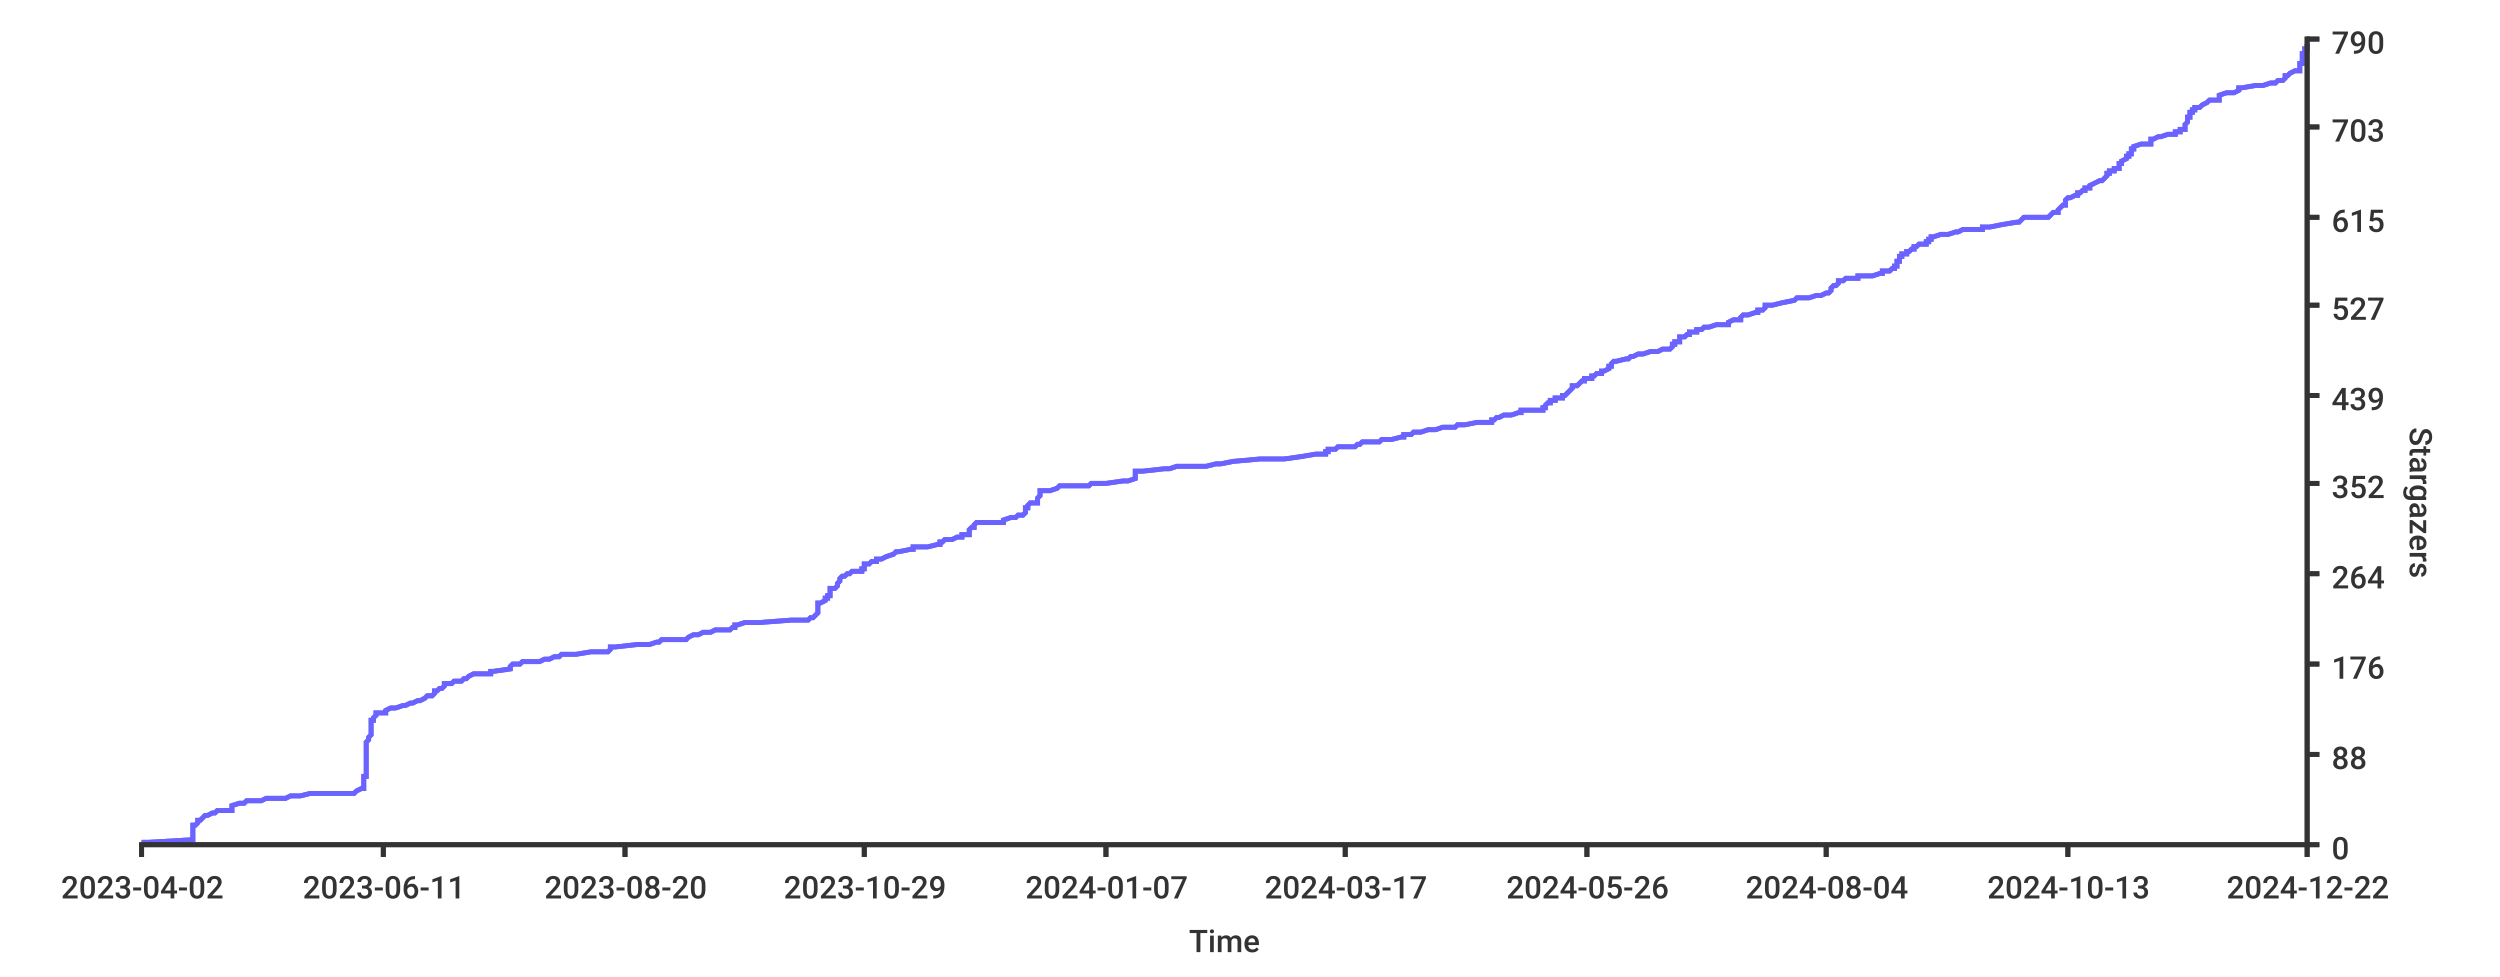
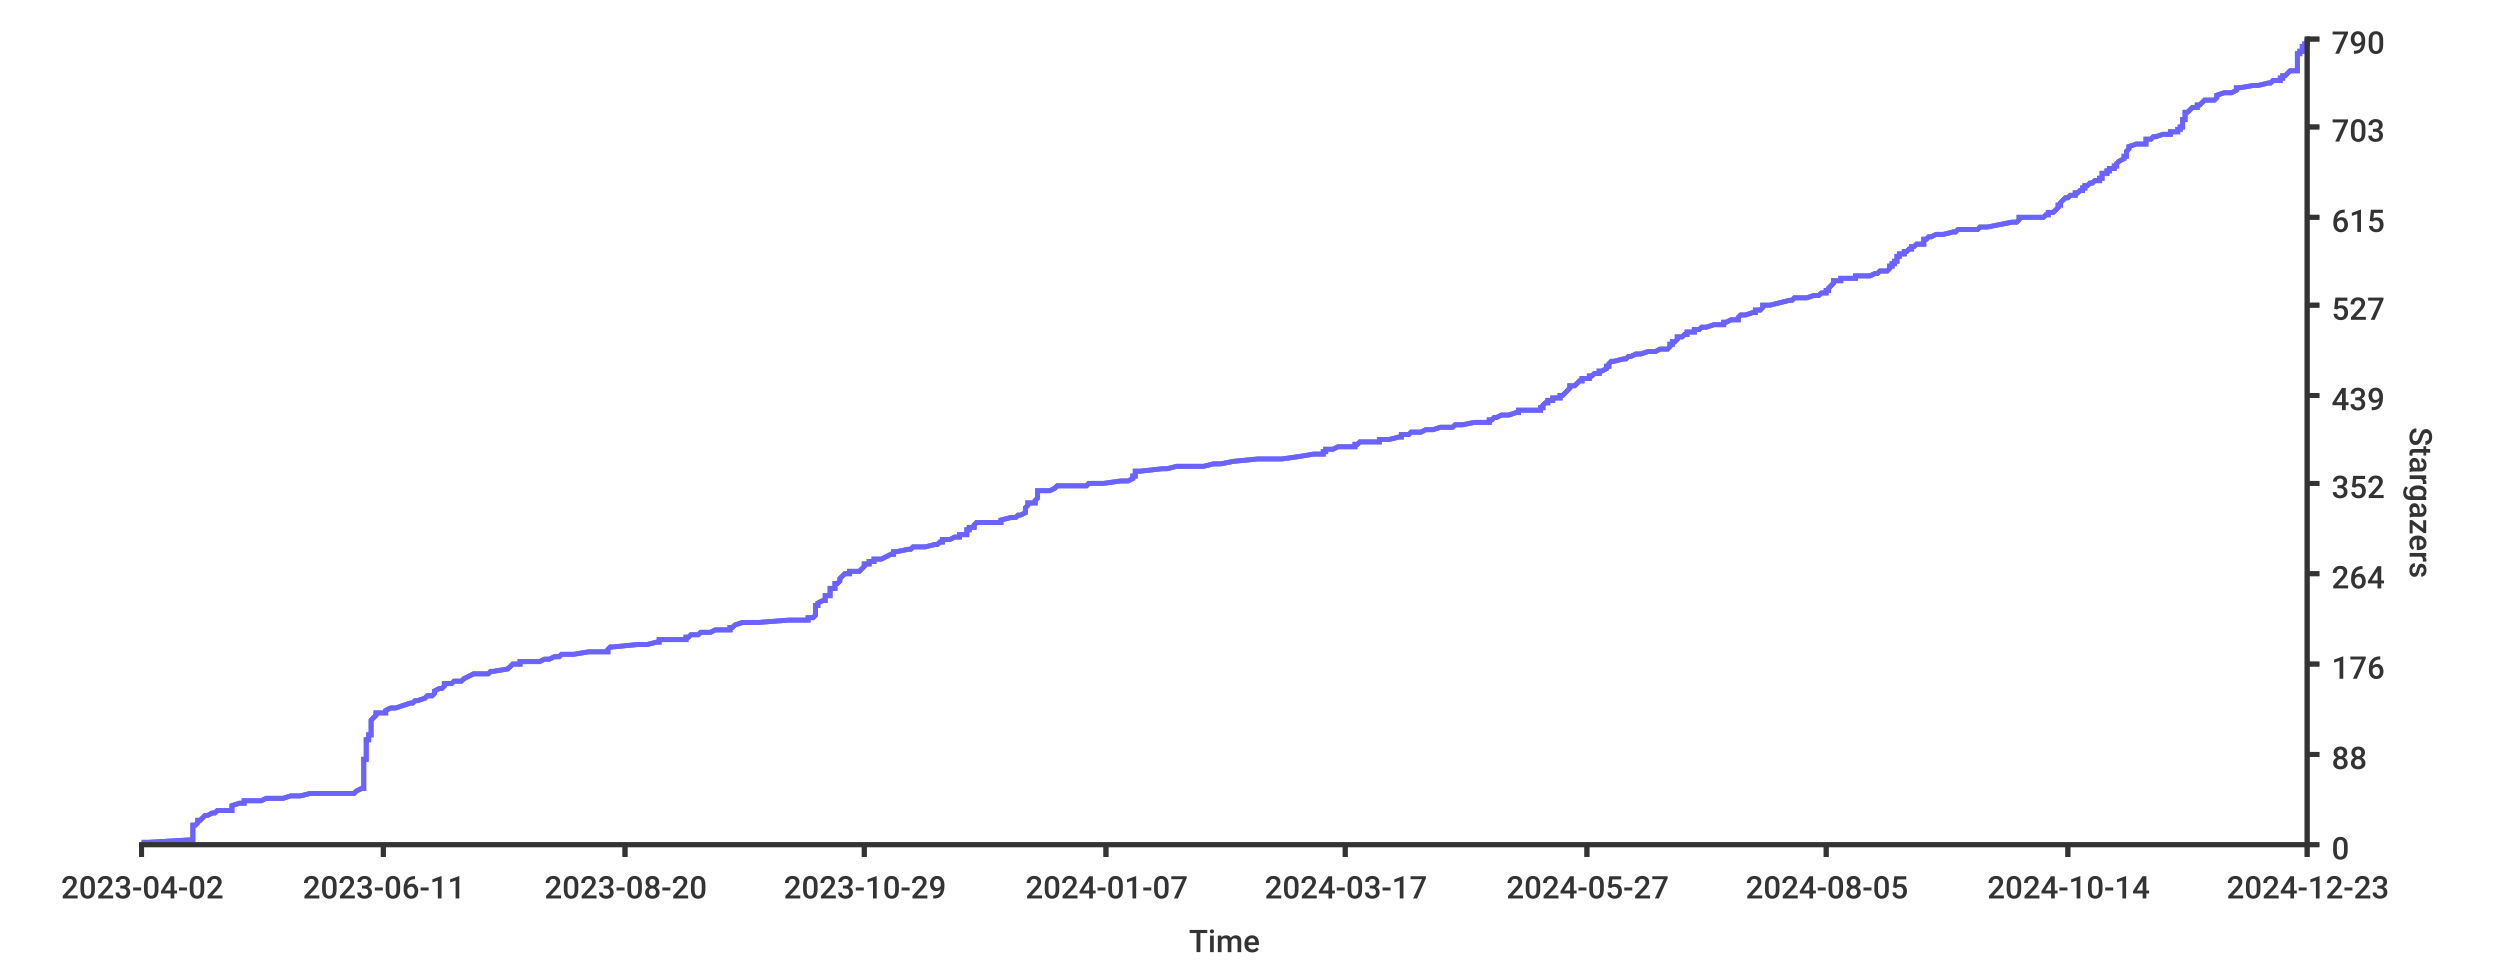
- <svg xmlns="http://www.w3.org/2000/svg" width="1024px" height="400px">
+ <svg xmlns="http://www.w3.org/2000/svg" height="400px" width="1024px">
  <style type="text/css">
path { fill: none; stroke: rgb(51,51,51); }
path.series { stroke: #6b63ff; }
rect.background { fill: rgb(255,255,255); stroke: none; }

text {
	stroke-width: 0;
	stroke: none;
	fill: rgba(51,51,51,1.0);
	font-size: 12.8px;
	font-family: 'Roboto Medium', sans-serif;
}
</style>
+   <rect rx="8" x="0" y="0" width="1024px" height="400px" class="background" />
  <rect x="0" y="0" width="1024px" height="400px" class="background" rx="8" />
-   <rect class="background" rx="8" x="0" y="0" width="1024px" height="400px" />
-   <path d="M 58 345 L 61 345 L 78 344 L 79 344 L 79 343 L 79 343 L 79 343 L 79 342 L 79 342 L 79 341 L 79 341 L 79 340 L 79 340 L 79 340 L 79 339 L 79 339 L 79 338 L 80 338 L 80 338 L 81 337 L 81 337 L 81 336 L 82 336 L 83 335 L 83 335 L 83 335 L 84 334 L 85 334 L 87 333 L 87 333 L 88 333 L 89 332 L 95 332 L 95 331 L 95 331 L 95 330 L 95 330 L 95 330 L 98 329 L 100 329 L 101 328 L 103 328 L 107 328 L 109 327 L 117 327 L 119 326 L 123 326 L 127 325 L 129 325 L 145 325 L 146 324 L 146 324 L 148 323 L 149 323 L 149 323 L 149 322 L 149 322 L 149 321 L 149 321 L 149 320 L 149 320 L 149 320 L 149 319 L 149 319 L 149 318 L 150 318 L 150 318 L 150 317 L 150 317 L 150 316 L 150 316 L 150 315 L 150 315 L 150 315 L 150 314 L 150 314 L 150 313 L 150 313 L 150 313 L 150 312 L 150 312 L 150 311 L 150 311 L 150 310 L 150 310 L 150 310 L 150 309 L 150 309 L 150 308 L 150 308 L 150 307 L 150 307 L 150 307 L 150 306 L 150 306 L 150 305 L 150 305 L 150 305 L 150 304 L 150 304 L 151 303 L 151 303 L 151 302 L 151 302 L 151 302 L 152 301 L 152 301 L 152 300 L 152 300 L 152 300 L 152 299 L 152 299 L 152 298 L 152 298 L 152 297 L 152 297 L 152 297 L 152 296 L 152 296 L 152 295 L 152 295 L 153 295 L 153 294 L 153 294 L 154 293 L 154 293 L 154 292 L 154 292 L 158 292 L 158 291 L 158 291 L 160 290 L 160 290 L 162 290 L 165 289 L 166 289 L 168 288 L 169 288 L 171 287 L 171 287 L 172 287 L 174 286 L 174 286 L 175 285 L 176 285 L 177 285 L 178 284 L 178 284 L 178 283 L 179 283 L 180 282 L 181 282 L 181 282 L 182 281 L 182 281 L 182 280 L 183 280 L 185 280 L 186 279 L 189 279 L 190 278 L 191 278 L 192 277 L 192 277 L 192 277 L 194 276 L 201 276 L 201 275 L 202 275 L 209 274 L 209 274 L 209 274 L 209 273 L 209 273 L 210 272 L 212 272 L 213 272 L 214 271 L 221 271 L 223 270 L 225 270 L 227 269 L 229 269 L 229 269 L 230 268 L 236 268 L 242 267 L 249 267 L 249 267 L 250 266 L 250 266 L 250 265 L 252 265 L 261 264 L 265 264 L 266 264 L 269 263 L 270 263 L 271 262 L 281 262 L 281 262 L 282 261 L 282 261 L 284 260 L 286 260 L 288 259 L 290 259 L 291 259 L 293 258 L 299 258 L 300 257 L 301 257 L 301 257 L 301 256 L 302 256 L 305 255 L 311 255 L 324 254 L 328 254 L 331 254 L 332 253 L 333 253 L 334 252 L 334 252 L 334 252 L 335 251 L 335 251 L 335 250 L 335 250 L 335 249 L 335 249 L 335 249 L 335 248 L 335 248 L 335 247 L 335 247 L 336 247 L 338 246 L 338 246 L 338 245 L 339 245 L 339 244 L 340 244 L 340 244 L 340 243 L 340 243 L 340 242 L 340 242 L 340 241 L 341 241 L 342 241 L 343 240 L 343 240 L 343 239 L 343 239 L 343 239 L 344 238 L 344 238 L 344 237 L 344 237 L 345 236 L 346 236 L 346 236 L 347 235 L 348 235 L 349 234 L 350 234 L 353 234 L 353 233 L 354 233 L 354 232 L 354 232 L 354 231 L 354 231 L 356 231 L 357 230 L 359 230 L 359 229 L 359 229 L 361 229 L 363 228 L 363 228 L 366 227 L 366 227 L 367 226 L 368 226 L 368 226 L 373 225 L 374 225 L 374 224 L 378 224 L 380 224 L 384 223 L 385 223 L 385 222 L 386 222 L 387 221 L 387 221 L 390 221 L 392 220 L 394 220 L 394 219 L 395 219 L 397 219 L 397 218 L 397 218 L 397 217 L 397 217 L 398 216 L 398 216 L 399 216 L 399 215 L 399 215 L 400 214 L 405 214 L 411 214 L 411 213 L 411 213 L 414 212 L 416 212 L 417 211 L 418 211 L 419 211 L 420 210 L 420 210 L 420 209 L 420 209 L 420 208 L 421 208 L 421 208 L 421 207 L 421 207 L 422 206 L 425 206 L 425 206 L 425 205 L 425 205 L 425 204 L 425 204 L 426 203 L 426 203 L 426 203 L 426 202 L 426 202 L 426 201 L 426 201 L 430 201 L 433 200 L 433 200 L 434 199 L 446 199 L 447 198 L 450 198 L 453 198 L 460 197 L 462 197 L 465 196 L 465 196 L 465 196 L 465 195 L 465 195 L 465 194 L 465 194 L 465 193 L 467 193 L 468 193 L 477 192 L 479 192 L 482 191 L 489 191 L 494 191 L 498 190 L 500 190 L 505 189 L 505 189 L 516 188 L 526 188 L 526 188 L 533 187 L 533 187 L 539 186 L 540 186 L 543 186 L 543 185 L 544 185 L 544 184 L 547 184 L 548 183 L 551 183 L 555 183 L 556 182 L 557 182 L 558 181 L 562 181 L 565 181 L 566 180 L 570 180 L 574 179 L 575 179 L 575 178 L 577 178 L 578 178 L 579 177 L 582 177 L 585 176 L 588 176 L 591 175 L 591 175 L 596 175 L 597 174 L 600 174 L 605 173 L 605 173 L 611 173 L 611 172 L 612 172 L 613 171 L 614 171 L 616 170 L 616 170 L 619 170 L 622 169 L 623 169 L 623 168 L 623 168 L 632 168 L 632 167 L 633 167 L 633 166 L 633 166 L 634 165 L 634 165 L 635 165 L 635 164 L 637 164 L 637 163 L 639 163 L 640 163 L 640 162 L 641 162 L 642 161 L 642 161 L 643 160 L 643 160 L 643 160 L 644 159 L 644 159 L 644 158 L 645 158 L 646 158 L 647 157 L 647 157 L 648 156 L 649 156 L 649 155 L 650 155 L 652 155 L 652 154 L 653 154 L 654 153 L 655 153 L 656 153 L 656 152 L 657 152 L 659 151 L 659 151 L 659 150 L 659 150 L 660 150 L 660 149 L 660 149 L 661 148 L 661 148 L 662 148 L 666 147 L 667 147 L 668 146 L 669 146 L 671 145 L 673 145 L 673 145 L 676 144 L 679 144 L 681 143 L 684 143 L 685 142 L 685 142 L 685 142 L 685 141 L 686 141 L 686 140 L 686 140 L 688 140 L 688 139 L 688 139 L 688 138 L 690 138 L 691 137 L 691 137 L 692 137 L 692 136 L 695 136 L 695 135 L 696 135 L 697 135 L 698 134 L 700 134 L 703 133 L 708 133 L 708 132 L 708 132 L 708 132 L 710 131 L 713 131 L 713 130 L 713 130 L 713 130 L 714 129 L 716 129 L 719 128 L 720 128 L 720 127 L 720 127 L 722 127 L 723 126 L 723 126 L 723 125 L 723 125 L 726 125 L 730 124 L 730 124 L 735 123 L 735 123 L 736 122 L 740 122 L 741 122 L 744 121 L 746 121 L 748 120 L 749 120 L 749 120 L 750 119 L 750 119 L 750 118 L 750 118 L 751 117 L 751 117 L 752 117 L 753 116 L 753 116 L 753 115 L 754 115 L 755 115 L 756 114 L 761 114 L 761 113 L 767 113 L 770 112 L 770 112 L 771 112 L 771 111 L 774 111 L 775 110 L 776 110 L 776 109 L 776 109 L 777 109 L 777 108 L 777 108 L 777 107 L 778 107 L 778 107 L 778 106 L 778 106 L 778 105 L 779 105 L 779 104 L 779 104 L 781 104 L 781 103 L 782 103 L 783 102 L 784 102 L 784 102 L 784 101 L 785 101 L 786 100 L 789 100 L 789 99 L 789 99 L 790 99 L 790 98 L 791 98 L 791 97 L 791 97 L 792 97 L 795 96 L 798 96 L 801 95 L 802 95 L 804 94 L 808 94 L 812 94 L 812 93 L 815 93 L 820 92 L 820 92 L 820 92 L 826 91 L 827 91 L 828 90 L 828 90 L 829 89 L 838 89 L 839 89 L 840 88 L 840 88 L 841 87 L 841 87 L 843 87 L 843 86 L 843 86 L 844 85 L 844 85 L 845 84 L 845 84 L 846 84 L 846 83 L 846 83 L 846 82 L 846 82 L 846 82 L 847 81 L 848 81 L 850 80 L 851 80 L 851 79 L 851 79 L 852 79 L 853 78 L 854 78 L 854 77 L 856 77 L 856 76 L 856 76 L 856 76 L 858 75 L 858 75 L 860 74 L 860 74 L 861 74 L 862 73 L 862 73 L 863 72 L 863 72 L 863 71 L 864 71 L 864 71 L 864 70 L 866 70 L 866 69 L 867 69 L 868 69 L 868 68 L 868 68 L 868 67 L 869 67 L 869 66 L 869 66 L 869 66 L 871 65 L 871 65 L 871 64 L 872 64 L 872 64 L 872 63 L 873 63 L 873 62 L 873 62 L 873 61 L 874 61 L 874 61 L 874 60 L 874 60 L 877 59 L 878 59 L 881 59 L 881 58 L 881 58 L 881 57 L 882 57 L 884 56 L 884 56 L 885 56 L 888 55 L 891 55 L 891 54 L 893 54 L 893 54 L 893 53 L 895 53 L 895 52 L 895 52 L 895 51 L 895 51 L 895 51 L 896 50 L 896 50 L 896 49 L 896 49 L 896 49 L 896 48 L 897 48 L 897 47 L 897 47 L 897 46 L 897 46 L 898 46 L 898 45 L 899 45 L 899 44 L 901 44 L 902 43 L 902 43 L 902 43 L 904 42 L 904 42 L 905 41 L 908 41 L 909 41 L 909 40 L 909 40 L 909 39 L 909 39 L 912 38 L 914 38 L 915 38 L 917 37 L 917 37 L 917 36 L 918 36 L 918 36 L 924 35 L 927 35 L 930 34 L 932 34 L 933 33 L 934 33 L 935 33 L 936 32 L 936 32 L 936 31 L 937 31 L 937 31 L 938 30 L 938 30 L 940 29 L 942 29 L 942 28 L 942 28 L 942 28 L 942 27 L 942 27 L 942 26 L 942 26 L 943 26 L 943 25 L 943 25 L 943 24 L 943 24 L 943 23 L 943 23 L 943 23 L 943 22 L 944 22 L 944 21 L 944 21 L 944 21 L 944 20 L 945 20 L 945 19 L 945 19 L 945 18 L 945 18" stroke-width="2" class="series" />
-   <path stroke-width="2" class="series" d="M 58 345 L 61 345 L 78 344 L 79 344 L 79 343 L 79 343 L 79 343 L 79 342 L 79 342 L 79 341 L 79 341 L 79 340 L 79 340 L 79 340 L 79 339 L 79 339 L 79 338 L 80 338 L 80 338 L 81 337 L 81 337 L 81 336 L 82 336 L 83 335 L 83 335 L 83 335 L 84 334 L 85 334 L 87 333 L 87 333 L 88 333 L 89 332 L 95 332 L 95 331 L 95 331 L 95 330 L 95 330 L 95 330 L 98 329 L 100 329 L 101 328 L 103 328 L 107 328 L 109 327 L 117 327 L 119 326 L 123 326 L 127 325 L 129 325 L 145 325 L 146 324 L 146 324 L 148 323 L 149 323 L 149 323 L 149 322 L 149 322 L 149 321 L 149 321 L 149 320 L 149 320 L 149 320 L 149 319 L 149 319 L 149 318 L 150 318 L 150 318 L 150 317 L 150 317 L 150 316 L 150 316 L 150 315 L 150 315 L 150 315 L 150 314 L 150 314 L 150 313 L 150 313 L 150 313 L 150 312 L 150 312 L 150 311 L 150 311 L 150 310 L 150 310 L 150 310 L 150 309 L 150 309 L 150 308 L 150 308 L 150 307 L 150 307 L 150 307 L 150 306 L 150 306 L 150 305 L 150 305 L 150 305 L 150 304 L 150 304 L 151 303 L 151 303 L 151 302 L 151 302 L 151 302 L 152 301 L 152 301 L 152 300 L 152 300 L 152 300 L 152 299 L 152 299 L 152 298 L 152 298 L 152 297 L 152 297 L 152 297 L 152 296 L 152 296 L 152 295 L 152 295 L 153 295 L 153 294 L 153 294 L 154 293 L 154 293 L 154 292 L 154 292 L 158 292 L 158 291 L 158 291 L 160 290 L 160 290 L 162 290 L 165 289 L 166 289 L 168 288 L 169 288 L 171 287 L 171 287 L 172 287 L 174 286 L 174 286 L 175 285 L 176 285 L 177 285 L 178 284 L 178 284 L 178 283 L 179 283 L 180 282 L 181 282 L 181 282 L 182 281 L 182 281 L 182 280 L 183 280 L 185 280 L 186 279 L 189 279 L 190 278 L 191 278 L 192 277 L 192 277 L 192 277 L 194 276 L 201 276 L 201 275 L 202 275 L 209 274 L 209 274 L 209 274 L 209 273 L 209 273 L 210 272 L 212 272 L 213 272 L 214 271 L 221 271 L 223 270 L 225 270 L 227 269 L 229 269 L 229 269 L 230 268 L 236 268 L 242 267 L 249 267 L 249 267 L 250 266 L 250 266 L 250 265 L 252 265 L 261 264 L 265 264 L 266 264 L 269 263 L 270 263 L 271 262 L 281 262 L 281 262 L 282 261 L 282 261 L 284 260 L 286 260 L 288 259 L 290 259 L 291 259 L 293 258 L 299 258 L 300 257 L 301 257 L 301 257 L 301 256 L 302 256 L 305 255 L 311 255 L 324 254 L 328 254 L 331 254 L 332 253 L 333 253 L 334 252 L 334 252 L 334 252 L 335 251 L 335 251 L 335 250 L 335 250 L 335 249 L 335 249 L 335 249 L 335 248 L 335 248 L 335 247 L 335 247 L 336 247 L 338 246 L 338 246 L 338 245 L 339 245 L 339 244 L 340 244 L 340 244 L 340 243 L 340 243 L 340 242 L 340 242 L 340 241 L 341 241 L 342 241 L 343 240 L 343 240 L 343 239 L 343 239 L 343 239 L 344 238 L 344 238 L 344 237 L 344 237 L 345 236 L 346 236 L 346 236 L 347 235 L 348 235 L 349 234 L 350 234 L 353 234 L 353 233 L 354 233 L 354 232 L 354 232 L 354 231 L 354 231 L 356 231 L 357 230 L 359 230 L 359 229 L 359 229 L 361 229 L 363 228 L 363 228 L 366 227 L 366 227 L 367 226 L 368 226 L 368 226 L 373 225 L 374 225 L 374 224 L 378 224 L 380 224 L 384 223 L 385 223 L 385 222 L 386 222 L 387 221 L 387 221 L 390 221 L 392 220 L 394 220 L 394 219 L 395 219 L 397 219 L 397 218 L 397 218 L 397 217 L 397 217 L 398 216 L 398 216 L 399 216 L 399 215 L 399 215 L 400 214 L 405 214 L 411 214 L 411 213 L 411 213 L 414 212 L 416 212 L 417 211 L 418 211 L 419 211 L 420 210 L 420 210 L 420 209 L 420 209 L 420 208 L 421 208 L 421 208 L 421 207 L 421 207 L 422 206 L 425 206 L 425 206 L 425 205 L 425 205 L 425 204 L 425 204 L 426 203 L 426 203 L 426 203 L 426 202 L 426 202 L 426 201 L 426 201 L 430 201 L 433 200 L 433 200 L 434 199 L 446 199 L 447 198 L 450 198 L 453 198 L 460 197 L 462 197 L 465 196 L 465 196 L 465 196 L 465 195 L 465 195 L 465 194 L 465 194 L 465 193 L 467 193 L 468 193 L 477 192 L 479 192 L 482 191 L 489 191 L 494 191 L 498 190 L 500 190 L 505 189 L 505 189 L 516 188 L 526 188 L 526 188 L 533 187 L 533 187 L 539 186 L 540 186 L 543 186 L 543 185 L 544 185 L 544 184 L 547 184 L 548 183 L 551 183 L 555 183 L 556 182 L 557 182 L 558 181 L 562 181 L 565 181 L 566 180 L 570 180 L 574 179 L 575 179 L 575 178 L 577 178 L 578 178 L 579 177 L 582 177 L 585 176 L 588 176 L 591 175 L 591 175 L 596 175 L 597 174 L 600 174 L 605 173 L 605 173 L 611 173 L 611 172 L 612 172 L 613 171 L 614 171 L 616 170 L 616 170 L 619 170 L 622 169 L 623 169 L 623 168 L 623 168 L 632 168 L 632 167 L 633 167 L 633 166 L 633 166 L 634 165 L 634 165 L 635 165 L 635 164 L 637 164 L 637 163 L 639 163 L 640 163 L 640 162 L 641 162 L 642 161 L 642 161 L 643 160 L 643 160 L 643 160 L 644 159 L 644 159 L 644 158 L 645 158 L 646 158 L 647 157 L 647 157 L 648 156 L 649 156 L 649 155 L 650 155 L 652 155 L 652 154 L 653 154 L 654 153 L 655 153 L 656 153 L 656 152 L 657 152 L 659 151 L 659 151 L 659 150 L 659 150 L 660 150 L 660 149 L 660 149 L 661 148 L 661 148 L 662 148 L 666 147 L 667 147 L 668 146 L 669 146 L 671 145 L 673 145 L 673 145 L 676 144 L 679 144 L 681 143 L 684 143 L 685 142 L 685 142 L 685 142 L 685 141 L 686 141 L 686 140 L 686 140 L 688 140 L 688 139 L 688 139 L 688 138 L 690 138 L 691 137 L 691 137 L 692 137 L 692 136 L 695 136 L 695 135 L 696 135 L 697 135 L 698 134 L 700 134 L 703 133 L 708 133 L 708 132 L 708 132 L 708 132 L 710 131 L 713 131 L 713 130 L 713 130 L 713 130 L 714 129 L 716 129 L 719 128 L 720 128 L 720 127 L 720 127 L 722 127 L 723 126 L 723 126 L 723 125 L 723 125 L 726 125 L 730 124 L 730 124 L 735 123 L 735 123 L 736 122 L 740 122 L 741 122 L 744 121 L 746 121 L 748 120 L 749 120 L 749 120 L 750 119 L 750 119 L 750 118 L 750 118 L 751 117 L 751 117 L 752 117 L 753 116 L 753 116 L 753 115 L 754 115 L 755 115 L 756 114 L 761 114 L 761 113 L 767 113 L 770 112 L 770 112 L 771 112 L 771 111 L 774 111 L 775 110 L 776 110 L 776 109 L 776 109 L 777 109 L 777 108 L 777 108 L 777 107 L 778 107 L 778 107 L 778 106 L 778 106 L 778 105 L 779 105 L 779 104 L 779 104 L 781 104 L 781 103 L 782 103 L 783 102 L 784 102 L 784 102 L 784 101 L 785 101 L 786 100 L 789 100 L 789 99 L 789 99 L 790 99 L 790 98 L 791 98 L 791 97 L 791 97 L 792 97 L 795 96 L 798 96 L 801 95 L 802 95 L 804 94 L 808 94 L 812 94 L 812 93 L 815 93 L 820 92 L 820 92 L 820 92 L 826 91 L 827 91 L 828 90 L 828 90 L 829 89 L 838 89 L 839 89 L 840 88 L 840 88 L 841 87 L 841 87 L 843 87 L 843 86 L 843 86 L 844 85 L 844 85 L 845 84 L 845 84 L 846 84 L 846 83 L 846 83 L 846 82 L 846 82 L 846 82 L 847 81 L 848 81 L 850 80 L 851 80 L 851 79 L 851 79 L 852 79 L 853 78 L 854 78 L 854 77 L 856 77 L 856 76 L 856 76 L 856 76 L 858 75 L 858 75 L 860 74 L 860 74 L 861 74 L 862 73 L 862 73 L 863 72 L 863 72 L 863 71 L 864 71 L 864 71 L 864 70 L 866 70 L 866 69 L 867 69 L 868 69 L 868 68 L 868 68 L 868 67 L 869 67 L 869 66 L 869 66 L 869 66 L 871 65 L 871 65 L 871 64 L 872 64 L 872 64 L 872 63 L 873 63 L 873 62 L 873 62 L 873 61 L 874 61 L 874 61 L 874 60 L 874 60 L 877 59 L 878 59 L 881 59 L 881 58 L 881 58 L 881 57 L 882 57 L 884 56 L 884 56 L 885 56 L 888 55 L 891 55 L 891 54 L 893 54 L 893 54 L 893 53 L 895 53 L 895 52 L 895 52 L 895 51 L 895 51 L 895 51 L 896 50 L 896 50 L 896 49 L 896 49 L 896 49 L 896 48 L 897 48 L 897 47 L 897 47 L 897 46 L 897 46 L 898 46 L 898 45 L 899 45 L 899 44 L 901 44 L 902 43 L 902 43 L 902 43 L 904 42 L 904 42 L 905 41 L 908 41 L 909 41 L 909 40 L 909 40 L 909 39 L 909 39 L 912 38 L 914 38 L 915 38 L 917 37 L 917 37 L 917 36 L 918 36 L 918 36 L 924 35 L 927 35 L 930 34 L 932 34 L 933 33 L 934 33 L 935 33 L 936 32 L 936 32 L 936 31 L 937 31 L 937 31 L 938 30 L 938 30 L 940 29 L 942 29 L 942 28 L 942 28 L 942 28 L 942 27 L 942 27 L 942 26 L 942 26 L 943 26 L 943 25 L 943 25 L 943 24 L 943 24 L 943 23 L 943 23 L 943 23 L 943 22 L 944 22 L 944 21 L 944 21 L 944 21 L 944 20 L 945 20 L 945 19 L 945 19 L 945 18 L 945 18" />
+   <path class="series" d="M 58 345 L 61 345 L 78 344 L 79 344 L 79 343 L 79 343 L 79 343 L 79 342 L 79 342 L 79 341 L 79 341 L 79 340 L 79 340 L 79 340 L 79 339 L 79 339 L 79 338 L 80 338 L 80 338 L 81 337 L 81 337 L 81 336 L 82 336 L 83 335 L 83 335 L 83 335 L 84 334 L 85 334 L 87 333 L 87 333 L 88 333 L 89 332 L 95 332 L 95 331 L 95 331 L 95 330 L 95 330 L 95 330 L 98 329 L 100 329 L 100 328 L 103 328 L 107 328 L 109 327 L 116 327 L 119 326 L 123 326 L 127 325 L 129 325 L 145 325 L 146 324 L 146 324 L 148 323 L 149 323 L 149 323 L 149 322 L 149 322 L 149 321 L 149 321 L 149 320 L 149 320 L 149 320 L 149 319 L 149 319 L 149 318 L 149 318 L 149 318 L 149 317 L 149 317 L 149 316 L 149 316 L 149 315 L 149 315 L 149 315 L 149 314 L 149 314 L 149 313 L 149 313 L 149 313 L 149 312 L 149 312 L 149 311 L 150 311 L 150 310 L 150 310 L 150 310 L 150 309 L 150 309 L 150 308 L 150 308 L 150 307 L 150 307 L 150 307 L 150 306 L 150 306 L 150 305 L 150 305 L 150 305 L 150 304 L 150 304 L 150 303 L 151 303 L 151 302 L 151 302 L 151 302 L 151 301 L 152 301 L 152 300 L 152 300 L 152 300 L 152 299 L 152 299 L 152 298 L 152 298 L 152 297 L 152 297 L 152 297 L 152 296 L 152 296 L 152 295 L 152 295 L 152 295 L 153 294 L 153 294 L 154 293 L 154 293 L 154 292 L 154 292 L 158 292 L 158 291 L 158 291 L 160 290 L 160 290 L 162 290 L 165 289 L 165 289 L 168 288 L 169 288 L 170 287 L 171 287 L 171 287 L 174 286 L 174 286 L 175 285 L 176 285 L 177 285 L 178 284 L 178 284 L 178 283 L 178 283 L 180 282 L 181 282 L 181 282 L 182 281 L 182 281 L 182 280 L 183 280 L 185 280 L 186 279 L 189 279 L 190 278 L 190 278 L 192 277 L 192 277 L 192 277 L 194 276 L 200 276 L 201 275 L 202 275 L 208 274 L 208 274 L 208 274 L 209 273 L 209 273 L 210 272 L 212 272 L 213 272 L 213 271 L 221 271 L 223 270 L 225 270 L 227 269 L 229 269 L 229 269 L 230 268 L 235 268 L 241 267 L 249 267 L 249 267 L 249 266 L 249 266 L 250 265 L 251 265 L 261 264 L 265 264 L 265 264 L 269 263 L 270 263 L 270 262 L 281 262 L 281 262 L 281 261 L 282 261 L 283 260 L 286 260 L 287 259 L 289 259 L 291 259 L 293 258 L 299 258 L 299 257 L 300 257 L 300 257 L 301 256 L 301 256 L 304 255 L 310 255 L 323 254 L 328 254 L 331 254 L 331 253 L 333 253 L 334 252 L 334 252 L 334 252 L 334 251 L 334 251 L 334 250 L 334 250 L 334 249 L 334 249 L 334 249 L 334 248 L 335 248 L 335 247 L 335 247 L 335 247 L 337 246 L 338 246 L 338 245 L 338 245 L 338 244 L 340 244 L 340 244 L 340 243 L 340 243 L 340 242 L 340 242 L 340 241 L 341 241 L 342 241 L 342 240 L 342 240 L 342 239 L 343 239 L 343 239 L 344 238 L 344 238 L 344 237 L 344 237 L 345 236 L 345 236 L 345 236 L 346 235 L 348 235 L 348 234 L 350 234 L 352 234 L 353 233 L 353 233 L 354 232 L 354 232 L 354 231 L 354 231 L 356 231 L 356 230 L 358 230 L 358 229 L 359 229 L 361 229 L 363 228 L 363 228 L 365 227 L 366 227 L 366 226 L 367 226 L 367 226 L 372 225 L 373 225 L 374 224 L 377 224 L 379 224 L 383 223 L 384 223 L 385 222 L 386 222 L 386 221 L 386 221 L 389 221 L 391 220 L 393 220 L 393 219 L 395 219 L 396 219 L 396 218 L 396 218 L 396 217 L 397 217 L 397 216 L 397 216 L 399 216 L 399 215 L 399 215 L 400 214 L 404 214 L 410 214 L 410 213 L 410 213 L 414 212 L 416 212 L 417 211 L 417 211 L 418 211 L 420 210 L 420 210 L 420 209 L 420 209 L 420 208 L 420 208 L 420 208 L 421 207 L 421 207 L 421 206 L 424 206 L 424 206 L 424 205 L 424 205 L 425 204 L 425 204 L 425 203 L 425 203 L 425 203 L 425 202 L 425 202 L 425 201 L 425 201 L 430 201 L 432 200 L 432 200 L 433 199 L 445 199 L 446 198 L 450 198 L 452 198 L 459 197 L 462 197 L 464 196 L 464 196 L 464 196 L 464 195 L 465 195 L 465 194 L 465 194 L 465 193 L 466 193 L 467 193 L 476 192 L 478 192 L 482 191 L 488 191 L 493 191 L 497 190 L 500 190 L 505 189 L 505 189 L 515 188 L 525 188 L 525 188 L 532 187 L 532 187 L 538 186 L 539 186 L 542 186 L 542 185 L 543 185 L 543 184 L 546 184 L 548 183 L 550 183 L 555 183 L 555 182 L 556 182 L 557 181 L 561 181 L 565 181 L 565 180 L 569 180 L 573 179 L 574 179 L 574 178 L 576 178 L 577 178 L 578 177 L 582 177 L 584 176 L 587 176 L 590 175 L 590 175 L 595 175 L 596 174 L 599 174 L 604 173 L 604 173 L 610 173 L 610 172 L 611 172 L 612 171 L 613 171 L 615 170 L 615 170 L 618 170 L 621 169 L 622 169 L 622 168 L 622 168 L 631 168 L 631 167 L 632 167 L 632 166 L 632 166 L 633 165 L 633 165 L 634 165 L 634 164 L 636 164 L 636 163 L 638 163 L 639 163 L 639 162 L 640 162 L 641 161 L 641 161 L 642 160 L 642 160 L 642 160 L 643 159 L 643 159 L 643 158 L 644 158 L 645 158 L 646 157 L 646 157 L 647 156 L 648 156 L 648 155 L 649 155 L 651 155 L 651 154 L 652 154 L 653 153 L 654 153 L 655 153 L 655 152 L 656 152 L 658 151 L 658 151 L 658 150 L 658 150 L 659 150 L 659 149 L 659 149 L 660 148 L 660 148 L 661 148 L 665 147 L 666 147 L 667 146 L 668 146 L 670 145 L 672 145 L 672 145 L 675 144 L 678 144 L 680 143 L 683 143 L 684 142 L 684 142 L 684 142 L 684 141 L 685 141 L 685 140 L 685 140 L 686 140 L 687 139 L 687 139 L 687 138 L 689 138 L 690 137 L 690 137 L 691 137 L 691 136 L 694 136 L 694 135 L 694 135 L 696 135 L 697 134 L 699 134 L 702 133 L 706 133 L 706 132 L 706 132 L 707 132 L 709 131 L 712 131 L 712 130 L 712 130 L 712 130 L 713 129 L 715 129 L 718 128 L 719 128 L 719 127 L 719 127 L 721 127 L 722 126 L 722 126 L 722 125 L 722 125 L 725 125 L 729 124 L 729 124 L 733 123 L 734 123 L 735 122 L 738 122 L 740 122 L 743 121 L 745 121 L 746 120 L 748 120 L 748 120 L 748 119 L 749 119 L 749 118 L 749 118 L 750 117 L 750 117 L 750 117 L 751 116 L 751 116 L 751 115 L 753 115 L 754 115 L 754 114 L 760 114 L 760 113 L 766 113 L 768 112 L 768 112 L 769 112 L 770 111 L 773 111 L 774 110 L 774 110 L 774 109 L 775 109 L 775 109 L 775 108 L 776 108 L 776 107 L 777 107 L 777 107 L 777 106 L 777 106 L 777 105 L 778 105 L 778 104 L 778 104 L 780 104 L 780 103 L 781 103 L 782 102 L 783 102 L 783 102 L 783 101 L 784 101 L 785 100 L 788 100 L 788 99 L 788 99 L 788 99 L 788 98 L 789 98 L 790 97 L 790 97 L 791 97 L 793 96 L 796 96 L 800 95 L 801 95 L 802 94 L 806 94 L 810 94 L 811 93 L 814 93 L 819 92 L 819 92 L 819 92 L 824 91 L 826 91 L 827 90 L 827 90 L 827 89 L 837 89 L 837 89 L 838 88 L 839 88 L 839 87 L 840 87 L 841 87 L 842 86 L 842 86 L 843 85 L 843 85 L 843 84 L 844 84 L 844 84 L 844 83 L 844 83 L 845 82 L 845 82 L 845 82 L 846 81 L 847 81 L 848 80 L 850 80 L 850 79 L 850 79 L 851 79 L 852 78 L 853 78 L 853 77 L 854 77 L 854 76 L 854 76 L 855 76 L 856 75 L 857 75 L 858 74 L 858 74 L 860 74 L 860 73 L 861 73 L 861 72 L 861 72 L 861 71 L 862 71 L 863 71 L 863 70 L 864 70 L 864 69 L 866 69 L 866 69 L 866 68 L 867 68 L 867 67 L 867 67 L 868 66 L 868 66 L 868 66 L 870 65 L 870 65 L 870 64 L 871 64 L 871 64 L 871 63 L 871 63 L 871 62 L 871 62 L 872 61 L 872 61 L 872 61 L 872 60 L 872 60 L 875 59 L 877 59 L 879 59 L 879 58 L 879 58 L 879 57 L 881 57 L 882 56 L 883 56 L 883 56 L 886 55 L 889 55 L 889 54 L 891 54 L 892 54 L 892 53 L 893 53 L 893 52 L 894 52 L 894 51 L 894 51 L 894 51 L 894 50 L 894 50 L 894 49 L 894 49 L 895 49 L 895 48 L 895 48 L 895 47 L 895 47 L 895 46 L 896 46 L 896 46 L 897 45 L 897 45 L 898 44 L 900 44 L 900 43 L 901 43 L 901 43 L 902 42 L 902 42 L 903 41 L 906 41 L 907 41 L 908 40 L 908 40 L 908 39 L 908 39 L 911 38 L 913 38 L 914 38 L 916 37 L 916 37 L 916 36 L 916 36 L 917 36 L 923 35 L 925 35 L 929 34 L 930 34 L 931 33 L 933 33 L 934 33 L 934 32 L 935 32 L 935 31 L 935 31 L 936 31 L 937 30 L 937 30 L 938 29 L 941 29 L 941 28 L 941 28 L 941 28 L 941 27 L 941 27 L 941 26 L 941 26 L 941 26 L 941 25 L 941 25 L 941 24 L 941 24 L 941 23 L 941 23 L 941 23 L 941 22 L 942 22 L 942 21 L 943 21 L 943 21 L 943 20 L 943 20 L 943 19 L 944 19 L 944 18 L 944 18 L 945 18 L 945 17 L 945 17 L 945 16 L 945 16 L 945 16" stroke-width="2" />
+   <path d="M 58 345 L 61 345 L 78 344 L 79 344 L 79 343 L 79 343 L 79 343 L 79 342 L 79 342 L 79 341 L 79 341 L 79 340 L 79 340 L 79 340 L 79 339 L 79 339 L 79 338 L 80 338 L 80 338 L 81 337 L 81 337 L 81 336 L 82 336 L 83 335 L 83 335 L 83 335 L 84 334 L 85 334 L 87 333 L 87 333 L 88 333 L 89 332 L 95 332 L 95 331 L 95 331 L 95 330 L 95 330 L 95 330 L 98 329 L 100 329 L 100 328 L 103 328 L 107 328 L 109 327 L 116 327 L 119 326 L 123 326 L 127 325 L 129 325 L 145 325 L 146 324 L 146 324 L 148 323 L 149 323 L 149 323 L 149 322 L 149 322 L 149 321 L 149 321 L 149 320 L 149 320 L 149 320 L 149 319 L 149 319 L 149 318 L 149 318 L 149 318 L 149 317 L 149 317 L 149 316 L 149 316 L 149 315 L 149 315 L 149 315 L 149 314 L 149 314 L 149 313 L 149 313 L 149 313 L 149 312 L 149 312 L 149 311 L 150 311 L 150 310 L 150 310 L 150 310 L 150 309 L 150 309 L 150 308 L 150 308 L 150 307 L 150 307 L 150 307 L 150 306 L 150 306 L 150 305 L 150 305 L 150 305 L 150 304 L 150 304 L 150 303 L 151 303 L 151 302 L 151 302 L 151 302 L 151 301 L 152 301 L 152 300 L 152 300 L 152 300 L 152 299 L 152 299 L 152 298 L 152 298 L 152 297 L 152 297 L 152 297 L 152 296 L 152 296 L 152 295 L 152 295 L 152 295 L 153 294 L 153 294 L 154 293 L 154 293 L 154 292 L 154 292 L 158 292 L 158 291 L 158 291 L 160 290 L 160 290 L 162 290 L 165 289 L 165 289 L 168 288 L 169 288 L 170 287 L 171 287 L 171 287 L 174 286 L 174 286 L 175 285 L 176 285 L 177 285 L 178 284 L 178 284 L 178 283 L 178 283 L 180 282 L 181 282 L 181 282 L 182 281 L 182 281 L 182 280 L 183 280 L 185 280 L 186 279 L 189 279 L 190 278 L 190 278 L 192 277 L 192 277 L 192 277 L 194 276 L 200 276 L 201 275 L 202 275 L 208 274 L 208 274 L 208 274 L 209 273 L 209 273 L 210 272 L 212 272 L 213 272 L 213 271 L 221 271 L 223 270 L 225 270 L 227 269 L 229 269 L 229 269 L 230 268 L 235 268 L 241 267 L 249 267 L 249 267 L 249 266 L 249 266 L 250 265 L 251 265 L 261 264 L 265 264 L 265 264 L 269 263 L 270 263 L 270 262 L 281 262 L 281 262 L 281 261 L 282 261 L 283 260 L 286 260 L 287 259 L 289 259 L 291 259 L 293 258 L 299 258 L 299 257 L 300 257 L 300 257 L 301 256 L 301 256 L 304 255 L 310 255 L 323 254 L 328 254 L 331 254 L 331 253 L 333 253 L 334 252 L 334 252 L 334 252 L 334 251 L 334 251 L 334 250 L 334 250 L 334 249 L 334 249 L 334 249 L 334 248 L 335 248 L 335 247 L 335 247 L 335 247 L 337 246 L 338 246 L 338 245 L 338 245 L 338 244 L 340 244 L 340 244 L 340 243 L 340 243 L 340 242 L 340 242 L 340 241 L 341 241 L 342 241 L 342 240 L 342 240 L 342 239 L 343 239 L 343 239 L 344 238 L 344 238 L 344 237 L 344 237 L 345 236 L 345 236 L 345 236 L 346 235 L 348 235 L 348 234 L 350 234 L 352 234 L 353 233 L 353 233 L 354 232 L 354 232 L 354 231 L 354 231 L 356 231 L 356 230 L 358 230 L 358 229 L 359 229 L 361 229 L 363 228 L 363 228 L 365 227 L 366 227 L 366 226 L 367 226 L 367 226 L 372 225 L 373 225 L 374 224 L 377 224 L 379 224 L 383 223 L 384 223 L 385 222 L 386 222 L 386 221 L 386 221 L 389 221 L 391 220 L 393 220 L 393 219 L 395 219 L 396 219 L 396 218 L 396 218 L 396 217 L 397 217 L 397 216 L 397 216 L 399 216 L 399 215 L 399 215 L 400 214 L 404 214 L 410 214 L 410 213 L 410 213 L 414 212 L 416 212 L 417 211 L 417 211 L 418 211 L 420 210 L 420 210 L 420 209 L 420 209 L 420 208 L 420 208 L 420 208 L 421 207 L 421 207 L 421 206 L 424 206 L 424 206 L 424 205 L 424 205 L 425 204 L 425 204 L 425 203 L 425 203 L 425 203 L 425 202 L 425 202 L 425 201 L 425 201 L 430 201 L 432 200 L 432 200 L 433 199 L 445 199 L 446 198 L 450 198 L 452 198 L 459 197 L 462 197 L 464 196 L 464 196 L 464 196 L 464 195 L 465 195 L 465 194 L 465 194 L 465 193 L 466 193 L 467 193 L 476 192 L 478 192 L 482 191 L 488 191 L 493 191 L 497 190 L 500 190 L 505 189 L 505 189 L 515 188 L 525 188 L 525 188 L 532 187 L 532 187 L 538 186 L 539 186 L 542 186 L 542 185 L 543 185 L 543 184 L 546 184 L 548 183 L 550 183 L 555 183 L 555 182 L 556 182 L 557 181 L 561 181 L 565 181 L 565 180 L 569 180 L 573 179 L 574 179 L 574 178 L 576 178 L 577 178 L 578 177 L 582 177 L 584 176 L 587 176 L 590 175 L 590 175 L 595 175 L 596 174 L 599 174 L 604 173 L 604 173 L 610 173 L 610 172 L 611 172 L 612 171 L 613 171 L 615 170 L 615 170 L 618 170 L 621 169 L 622 169 L 622 168 L 622 168 L 631 168 L 631 167 L 632 167 L 632 166 L 632 166 L 633 165 L 633 165 L 634 165 L 634 164 L 636 164 L 636 163 L 638 163 L 639 163 L 639 162 L 640 162 L 641 161 L 641 161 L 642 160 L 642 160 L 642 160 L 643 159 L 643 159 L 643 158 L 644 158 L 645 158 L 646 157 L 646 157 L 647 156 L 648 156 L 648 155 L 649 155 L 651 155 L 651 154 L 652 154 L 653 153 L 654 153 L 655 153 L 655 152 L 656 152 L 658 151 L 658 151 L 658 150 L 658 150 L 659 150 L 659 149 L 659 149 L 660 148 L 660 148 L 661 148 L 665 147 L 666 147 L 667 146 L 668 146 L 670 145 L 672 145 L 672 145 L 675 144 L 678 144 L 680 143 L 683 143 L 684 142 L 684 142 L 684 142 L 684 141 L 685 141 L 685 140 L 685 140 L 686 140 L 687 139 L 687 139 L 687 138 L 689 138 L 690 137 L 690 137 L 691 137 L 691 136 L 694 136 L 694 135 L 694 135 L 696 135 L 697 134 L 699 134 L 702 133 L 706 133 L 706 132 L 706 132 L 707 132 L 709 131 L 712 131 L 712 130 L 712 130 L 712 130 L 713 129 L 715 129 L 718 128 L 719 128 L 719 127 L 719 127 L 721 127 L 722 126 L 722 126 L 722 125 L 722 125 L 725 125 L 729 124 L 729 124 L 733 123 L 734 123 L 735 122 L 738 122 L 740 122 L 743 121 L 745 121 L 746 120 L 748 120 L 748 120 L 748 119 L 749 119 L 749 118 L 749 118 L 750 117 L 750 117 L 750 117 L 751 116 L 751 116 L 751 115 L 753 115 L 754 115 L 754 114 L 760 114 L 760 113 L 766 113 L 768 112 L 768 112 L 769 112 L 770 111 L 773 111 L 774 110 L 774 110 L 774 109 L 775 109 L 775 109 L 775 108 L 776 108 L 776 107 L 777 107 L 777 107 L 777 106 L 777 106 L 777 105 L 778 105 L 778 104 L 778 104 L 780 104 L 780 103 L 781 103 L 782 102 L 783 102 L 783 102 L 783 101 L 784 101 L 785 100 L 788 100 L 788 99 L 788 99 L 788 99 L 788 98 L 789 98 L 790 97 L 790 97 L 791 97 L 793 96 L 796 96 L 800 95 L 801 95 L 802 94 L 806 94 L 810 94 L 811 93 L 814 93 L 819 92 L 819 92 L 819 92 L 824 91 L 826 91 L 827 90 L 827 90 L 827 89 L 837 89 L 837 89 L 838 88 L 839 88 L 839 87 L 840 87 L 841 87 L 842 86 L 842 86 L 843 85 L 843 85 L 843 84 L 844 84 L 844 84 L 844 83 L 844 83 L 845 82 L 845 82 L 845 82 L 846 81 L 847 81 L 848 80 L 850 80 L 850 79 L 850 79 L 851 79 L 852 78 L 853 78 L 853 77 L 854 77 L 854 76 L 854 76 L 855 76 L 856 75 L 857 75 L 858 74 L 858 74 L 860 74 L 860 73 L 861 73 L 861 72 L 861 72 L 861 71 L 862 71 L 863 71 L 863 70 L 864 70 L 864 69 L 866 69 L 866 69 L 866 68 L 867 68 L 867 67 L 867 67 L 868 66 L 868 66 L 868 66 L 870 65 L 870 65 L 870 64 L 871 64 L 871 64 L 871 63 L 871 63 L 871 62 L 871 62 L 872 61 L 872 61 L 872 61 L 872 60 L 872 60 L 875 59 L 877 59 L 879 59 L 879 58 L 879 58 L 879 57 L 881 57 L 882 56 L 883 56 L 883 56 L 886 55 L 889 55 L 889 54 L 891 54 L 892 54 L 892 53 L 893 53 L 893 52 L 894 52 L 894 51 L 894 51 L 894 51 L 894 50 L 894 50 L 894 49 L 894 49 L 895 49 L 895 48 L 895 48 L 895 47 L 895 47 L 895 46 L 896 46 L 896 46 L 897 45 L 897 45 L 898 44 L 900 44 L 900 43 L 901 43 L 901 43 L 902 42 L 902 42 L 903 41 L 906 41 L 907 41 L 908 40 L 908 40 L 908 39 L 908 39 L 911 38 L 913 38 L 914 38 L 916 37 L 916 37 L 916 36 L 916 36 L 917 36 L 923 35 L 925 35 L 929 34 L 930 34 L 931 33 L 933 33 L 934 33 L 934 32 L 935 32 L 935 31 L 935 31 L 936 31 L 937 30 L 937 30 L 938 29 L 941 29 L 941 28 L 941 28 L 941 28 L 941 27 L 941 27 L 941 26 L 941 26 L 941 26 L 941 25 L 941 25 L 941 24 L 941 24 L 941 23 L 941 23 L 941 23 L 941 22 L 942 22 L 942 21 L 943 21 L 943 21 L 943 20 L 943 20 L 943 19 L 944 19 L 944 18 L 944 18 L 945 18 L 945 17 L 945 17 L 945 16 L 945 16 L 945 16" stroke-width="2" class="series" />
  <path stroke-width="2" d="M 945 346 L 945 15" />
  <path stroke-width="2" d="M 945 346 L 945 15" />
  <path stroke-width="2" d="M 945 346 L 950 346" />
  <path stroke-width="2" d="M 945 346 L 950 346" />
  <text x="955" y="352">0</text>
  <path stroke-width="2" d="M 945 309 L 950 309" />
  <path stroke-width="2" d="M 945 309 L 950 309" />
  <text x="955" y="315">88</text>
  <path stroke-width="2" d="M 945 272 L 950 272" />
  <path stroke-width="2" d="M 945 272 L 950 272" />
  <text x="955" y="278">176</text>
  <path stroke-width="2" d="M 945 235 L 950 235" />
  <path stroke-width="2" d="M 945 235 L 950 235" />
  <text x="955" y="241">264</text>
  <path stroke-width="2" d="M 945 198 L 950 198" />
  <path stroke-width="2" d="M 945 198 L 950 198" />
-   <text x="955" y="204">352</text>
+   <text y="204" x="955">352</text>
  <path stroke-width="2" d="M 945 162 L 950 162" />
  <path stroke-width="2" d="M 945 162 L 950 162" />
  <text x="955" y="168">439</text>
  <path stroke-width="2" d="M 945 125 L 950 125" />
-   <path d="M 945 125 L 950 125" stroke-width="2" />
+   <path stroke-width="2" d="M 945 125 L 950 125" />
  <text x="955" y="131">527</text>
  <path stroke-width="2" d="M 945 89 L 950 89" />
  <path stroke-width="2" d="M 945 89 L 950 89" />
  <text x="955" y="95">615</text>
-   <path d="M 945 52 L 950 52" stroke-width="2" />
+   <path stroke-width="2" d="M 945 52 L 950 52" />
  <path stroke-width="2" d="M 945 52 L 950 52" />
  <text x="955" y="58">703</text>
  <path stroke-width="2" d="M 945 16 L 950 16" />
  <path stroke-width="2" d="M 945 16 L 950 16" />
  <text x="955" y="22">790</text>
-   <text y="175" transform="rotate(90.00,987,175)" x="987">Stargazers</text>
+   <text x="987" y="175" transform="rotate(90.00,987,175)">Stargazers</text>
  <path stroke-width="2" d="M 57 346 L 945 346" />
  <path stroke-width="2" d="M 57 346 L 945 346" />
  <path stroke-width="2" d="M 58 346 L 58 351" />
  <path stroke-width="2" d="M 58 346 L 58 351" />
  <text x="25" y="368">2023-04-02</text>
  <path stroke-width="2" d="M 157 346 L 157 351" />
  <path stroke-width="2" d="M 157 346 L 157 351" />
-   <text y="368" x="124">2023-06-11</text>
+   <text x="124" y="368">2023-06-11</text>
+   <path d="M 256 346 L 256 351" stroke-width="2" />
  <path stroke-width="2" d="M 256 346 L 256 351" />
-   <path stroke-width="2" d="M 256 346 L 256 351" />
-   <text y="368" x="223">2023-08-20</text>
+   <text x="223" y="368">2023-08-20</text>
  <path stroke-width="2" d="M 354 346 L 354 351" />
  <path stroke-width="2" d="M 354 346 L 354 351" />
  <text x="321" y="368">2023-10-29</text>
  <path d="M 453 346 L 453 351" stroke-width="2" />
  <path stroke-width="2" d="M 453 346 L 453 351" />
-   <text y="368" x="420">2024-01-07</text>
+   <text x="420" y="368">2024-01-07</text>
  <path stroke-width="2" d="M 551 346 L 551 351" />
  <path stroke-width="2" d="M 551 346 L 551 351" />
-   <text x="518" y="368">2024-03-17</text>
+   <text y="368" x="518">2024-03-17</text>
  <path stroke-width="2" d="M 650 346 L 650 351" />
-   <path stroke-width="2" d="M 650 346 L 650 351" />
-   <text x="617" y="368">2024-05-26</text>
+   <path d="M 650 346 L 650 351" stroke-width="2" />
+   <text x="617" y="368">2024-05-27</text>
+   <path d="M 748 346 L 748 351" stroke-width="2" />
  <path stroke-width="2" d="M 748 346 L 748 351" />
-   <path stroke-width="2" d="M 748 346 L 748 351" />
-   <text x="715" y="368">2024-08-04</text>
+   <text x="715" y="368">2024-08-05</text>
  <path stroke-width="2" d="M 847 346 L 847 351" />
  <path stroke-width="2" d="M 847 346 L 847 351" />
-   <text x="814" y="368">2024-10-13</text>
+   <text x="814" y="368">2024-10-14</text>
  <path stroke-width="2" d="M 945 346 L 945 351" />
  <path stroke-width="2" d="M 945 346 L 945 351" />
-   <text x="912" y="368">2024-12-22</text>
+   <text x="912" y="368">2024-12-23</text>
  <text x="487" y="390">Time</text>
</svg>
